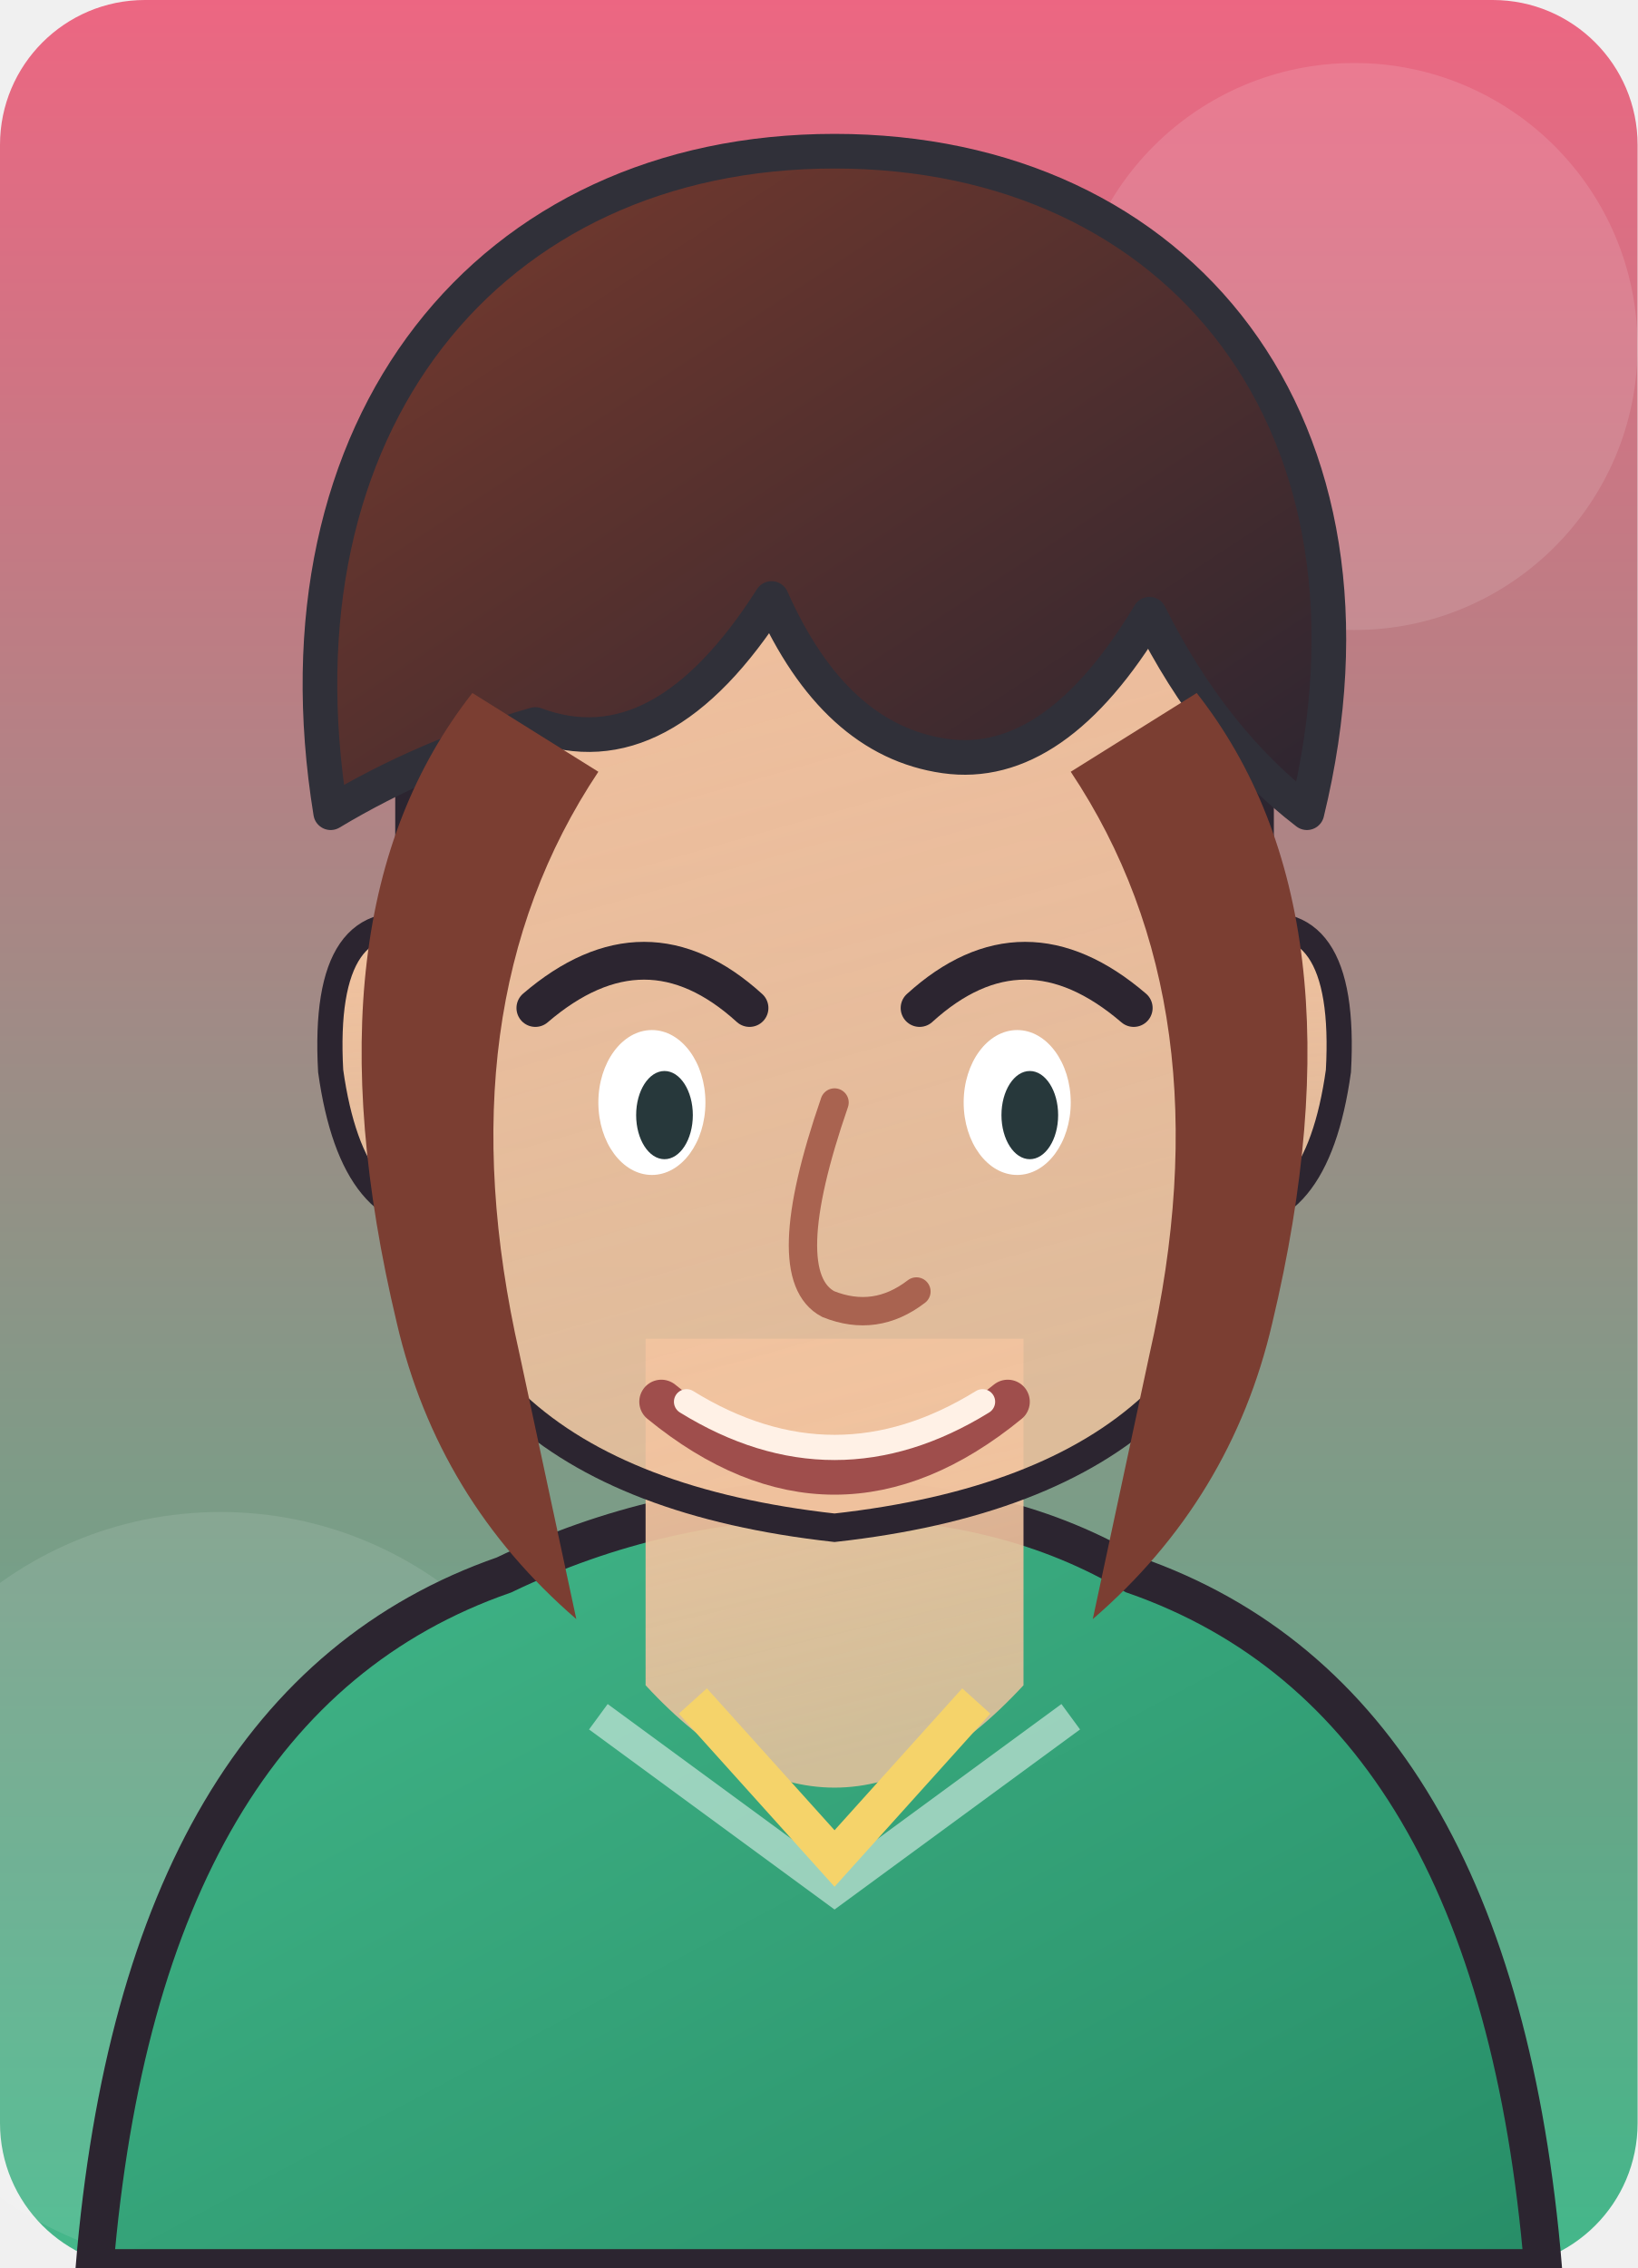
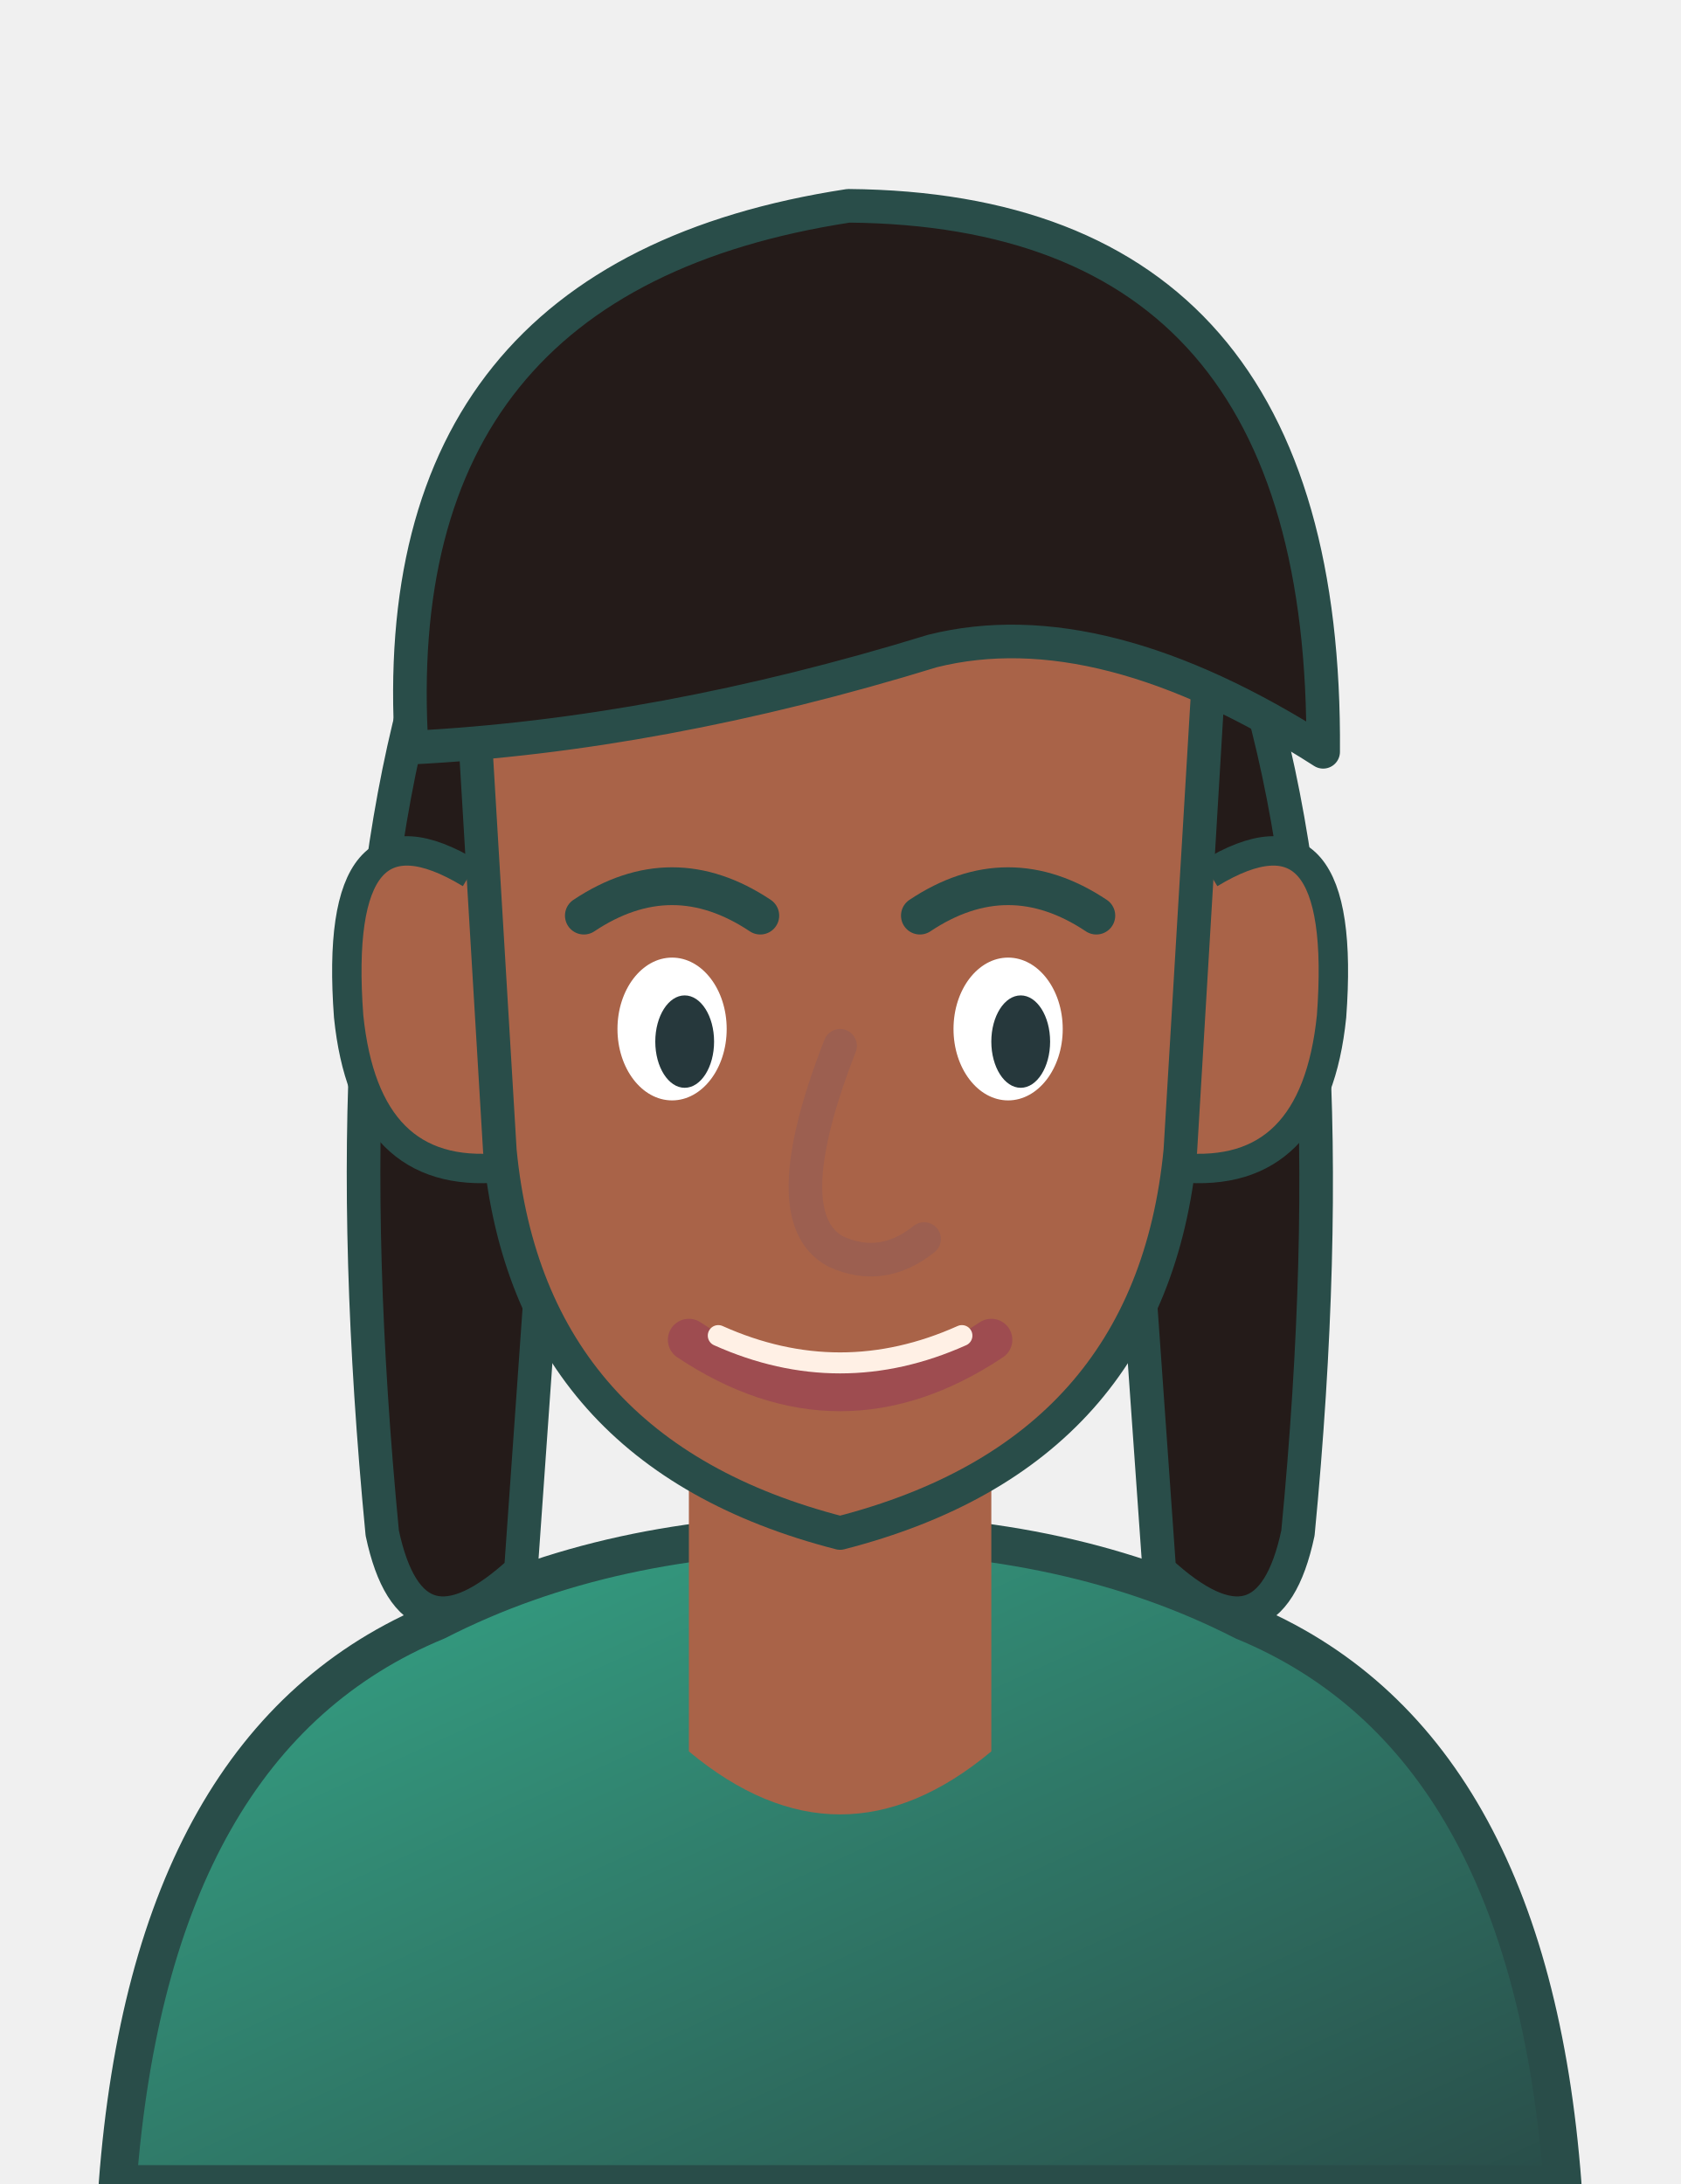
- <svg xmlns="http://www.w3.org/2000/svg" viewBox="0 0 520 720" role="img" aria-labelledby="title desc">
+ <svg xmlns="http://www.w3.org/2000/svg" viewBox="0 0 400 520" role="img" aria-labelledby="title desc">
  <defs>
-     <linearGradient id="bg" x2="0" y2="1">
-       <stop stop-color="#ed6682" />
-       <stop offset="1" stop-color="#42b88a" />
+     <linearGradient id="skin" x1="0" y1="0" x2=".15" y2="1">
+       <stop stop-color="#a96348" />
+       <stop offset="1" stop-color="#a96348" />
    </linearGradient>
-     <linearGradient id="skin" x2=".2" y2="1">
-       <stop stop-color="#f1c39f" />
-       <stop offset="1" stop-color="#f1c39f" stop-opacity=".82" />
-     </linearGradient>
-     <linearGradient id="shirt" x2="1" y2="1">
-       <stop stop-color="#42b88a" />
-       <stop offset="1" stop-color="#278d67" />
-     </linearGradient>
-     <linearGradient id="hair" x2="1" y2="1">
-       <stop stop-color="#7a3b2d" />
-       <stop offset="1" stop-color="#2c2530" />
+     <linearGradient id="shirt" x1="0" y1="0" x2="1" y2="1">
+       <stop stop-color="#36a889" />
+       <stop offset="1" stop-color="#294d49" />
    </linearGradient>
  </defs>
-   <rect width="520" height="720" rx="46" fill="url(#bg)" />
-   <circle cx="430" cy="110" r="90" fill="#fff" opacity=".12" />
-   <circle cx="70" cy="600" r="120" fill="#fff" opacity=".1" />
-   <path d="M30 720 Q45 540 160 500 Q210 476 265 476 Q320 476 360 500 Q475 540 490 720Z" fill="url(#shirt)" stroke="#2c2530" stroke-width="12" />
-   <path d="M205 425h120v110q-60 65-120 0Z" fill="url(#skin)" />
-   <path d="M130 250 Q130 105 265 100 Q400 105 400 250 V360 Q400 470 265 485 Q130 470 130 360Z" fill="url(#skin)" stroke="#2c2530" stroke-width="9" />
-   <path d="M105 258 C85 135 155 48 265 48 C375 48 445 135 415 258 Q385 235 365 195 Q335 245 300 240 Q265 235 245 190 Q210 245 170 230 Q135 240 105 258Z" fill="url(#hair)" stroke="#303039" stroke-width="11" stroke-linejoin="round" />
-   <path d="M136 295 Q102 286 105 340 Q112 390 143 386 M394 295 Q428 286 425 340 Q418 390 387 386" fill="url(#skin)" stroke="#2c2530" stroke-width="8" />
-   <path d="M170 320 Q205 290 238 320 M292 320 Q325 290 360 320" fill="none" stroke="#2c2530" stroke-width="12" stroke-linecap="round" />
-   <ellipse cx="207" cy="350" rx="17" ry="23" fill="#fff" />
-   <ellipse cx="323" cy="350" rx="17" ry="23" fill="#fff" />
-   <ellipse cx="211" cy="354" rx="9" ry="14" fill="#27383b" />
-   <ellipse cx="327" cy="354" rx="9" ry="14" fill="#27383b" />
-   <path d="M265 350 Q246 405 263 414 Q278 420 291 410" fill="none" stroke="#a96350" stroke-width="9" stroke-linecap="round" />
-   <path d="M210 445 Q265 490 320 445" fill="none" stroke="#9f4e4c" stroke-width="14" stroke-linecap="round" />
-   <path d="M218 445 Q265 474 312 445" fill="none" stroke="#fff1e6" stroke-width="8" stroke-linecap="round" />
-   <path d="M150 220 Q95 290 126 420 Q139 476 183 514 L165 430 Q140 320 190 245Z M380 220 Q435 290 404 420 Q391 476 347 514 L365 430 Q390 320 340 245Z" fill="#7b3e32" />
-   <path d="M190 545 L265 600 L340 545" fill="none" stroke="#fff" stroke-width="10" opacity=".5" />
-   <path d="M220 540 L265 590 L310 540" fill="none" stroke="#f5d36a" stroke-width="12" />
+   <path d="M28 520 Q36 414 104 386 Q145 365 200 365 Q255 365 296 386 Q364 414 372 520Z" fill="url(#shirt)" stroke="#294d49" stroke-width="9" stroke-linejoin="round" />
+   <path d="M164 350 L164 417 Q200 447 236 417 L236 350Z" fill="url(#skin)" />
+   <g fill="#241b19" stroke="#294d49" stroke-width="8" stroke-linejoin="round">
+     <path d="M103 153 Q78 230 91 365 Q98 398 124 374 L137 190Z M296 153 Q322 230 309 365 Q302 398 276 374 L263 190Z" />
+   </g>
+   <path d="M112 208 Q79 188 83 242 Q87 281 119 278 M288 208 Q321 188 317 242 Q313 281 281 278" fill="url(#skin)" stroke="#294d49" stroke-width="7" />
+   <path d="M112 157 Q112 104 200 100 Q288 104 288 157 L281 274 Q274 346 200 365 Q126 346 119 274Z" fill="url(#skin)" stroke="#294d49" stroke-width="8" stroke-linejoin="round" />
+   <g fill="#241b19" stroke="#294d49" stroke-width="8" stroke-linejoin="round">
+     <path d="M98 178 Q91 66 202 49 Q316 50 315 179 Q262 145 222 155 Q157 175 98 178Z" />
+   </g>
+   <path d="M139 218 Q160 204 181 218 M219 218 Q240 204 261 218" fill="none" stroke="#294d49" stroke-width="9" stroke-linecap="round" />
+   <ellipse cx="160" cy="245" rx="13" ry="17" fill="#fff" />
+   <ellipse cx="240" cy="245" rx="13" ry="17" fill="#fff" />
+   <ellipse cx="163" cy="248" rx="7" ry="11" fill="#26383c" />
+   <ellipse cx="243" cy="248" rx="7" ry="11" fill="#26383c" />
+   <path d="M200 249 Q184 290 199 298 Q210 303 220 295" fill="none" stroke="#9c5f50" stroke-width="8" stroke-linecap="round" />
+   <path d="M164 319 Q200 343 236 319" fill="none" stroke="#9e4c50" stroke-width="10" stroke-linecap="round" />
+   <path d="M171 318 Q200 331 229 318" fill="none" stroke="#fff0e5" stroke-width="5" stroke-linecap="round" />
</svg>
